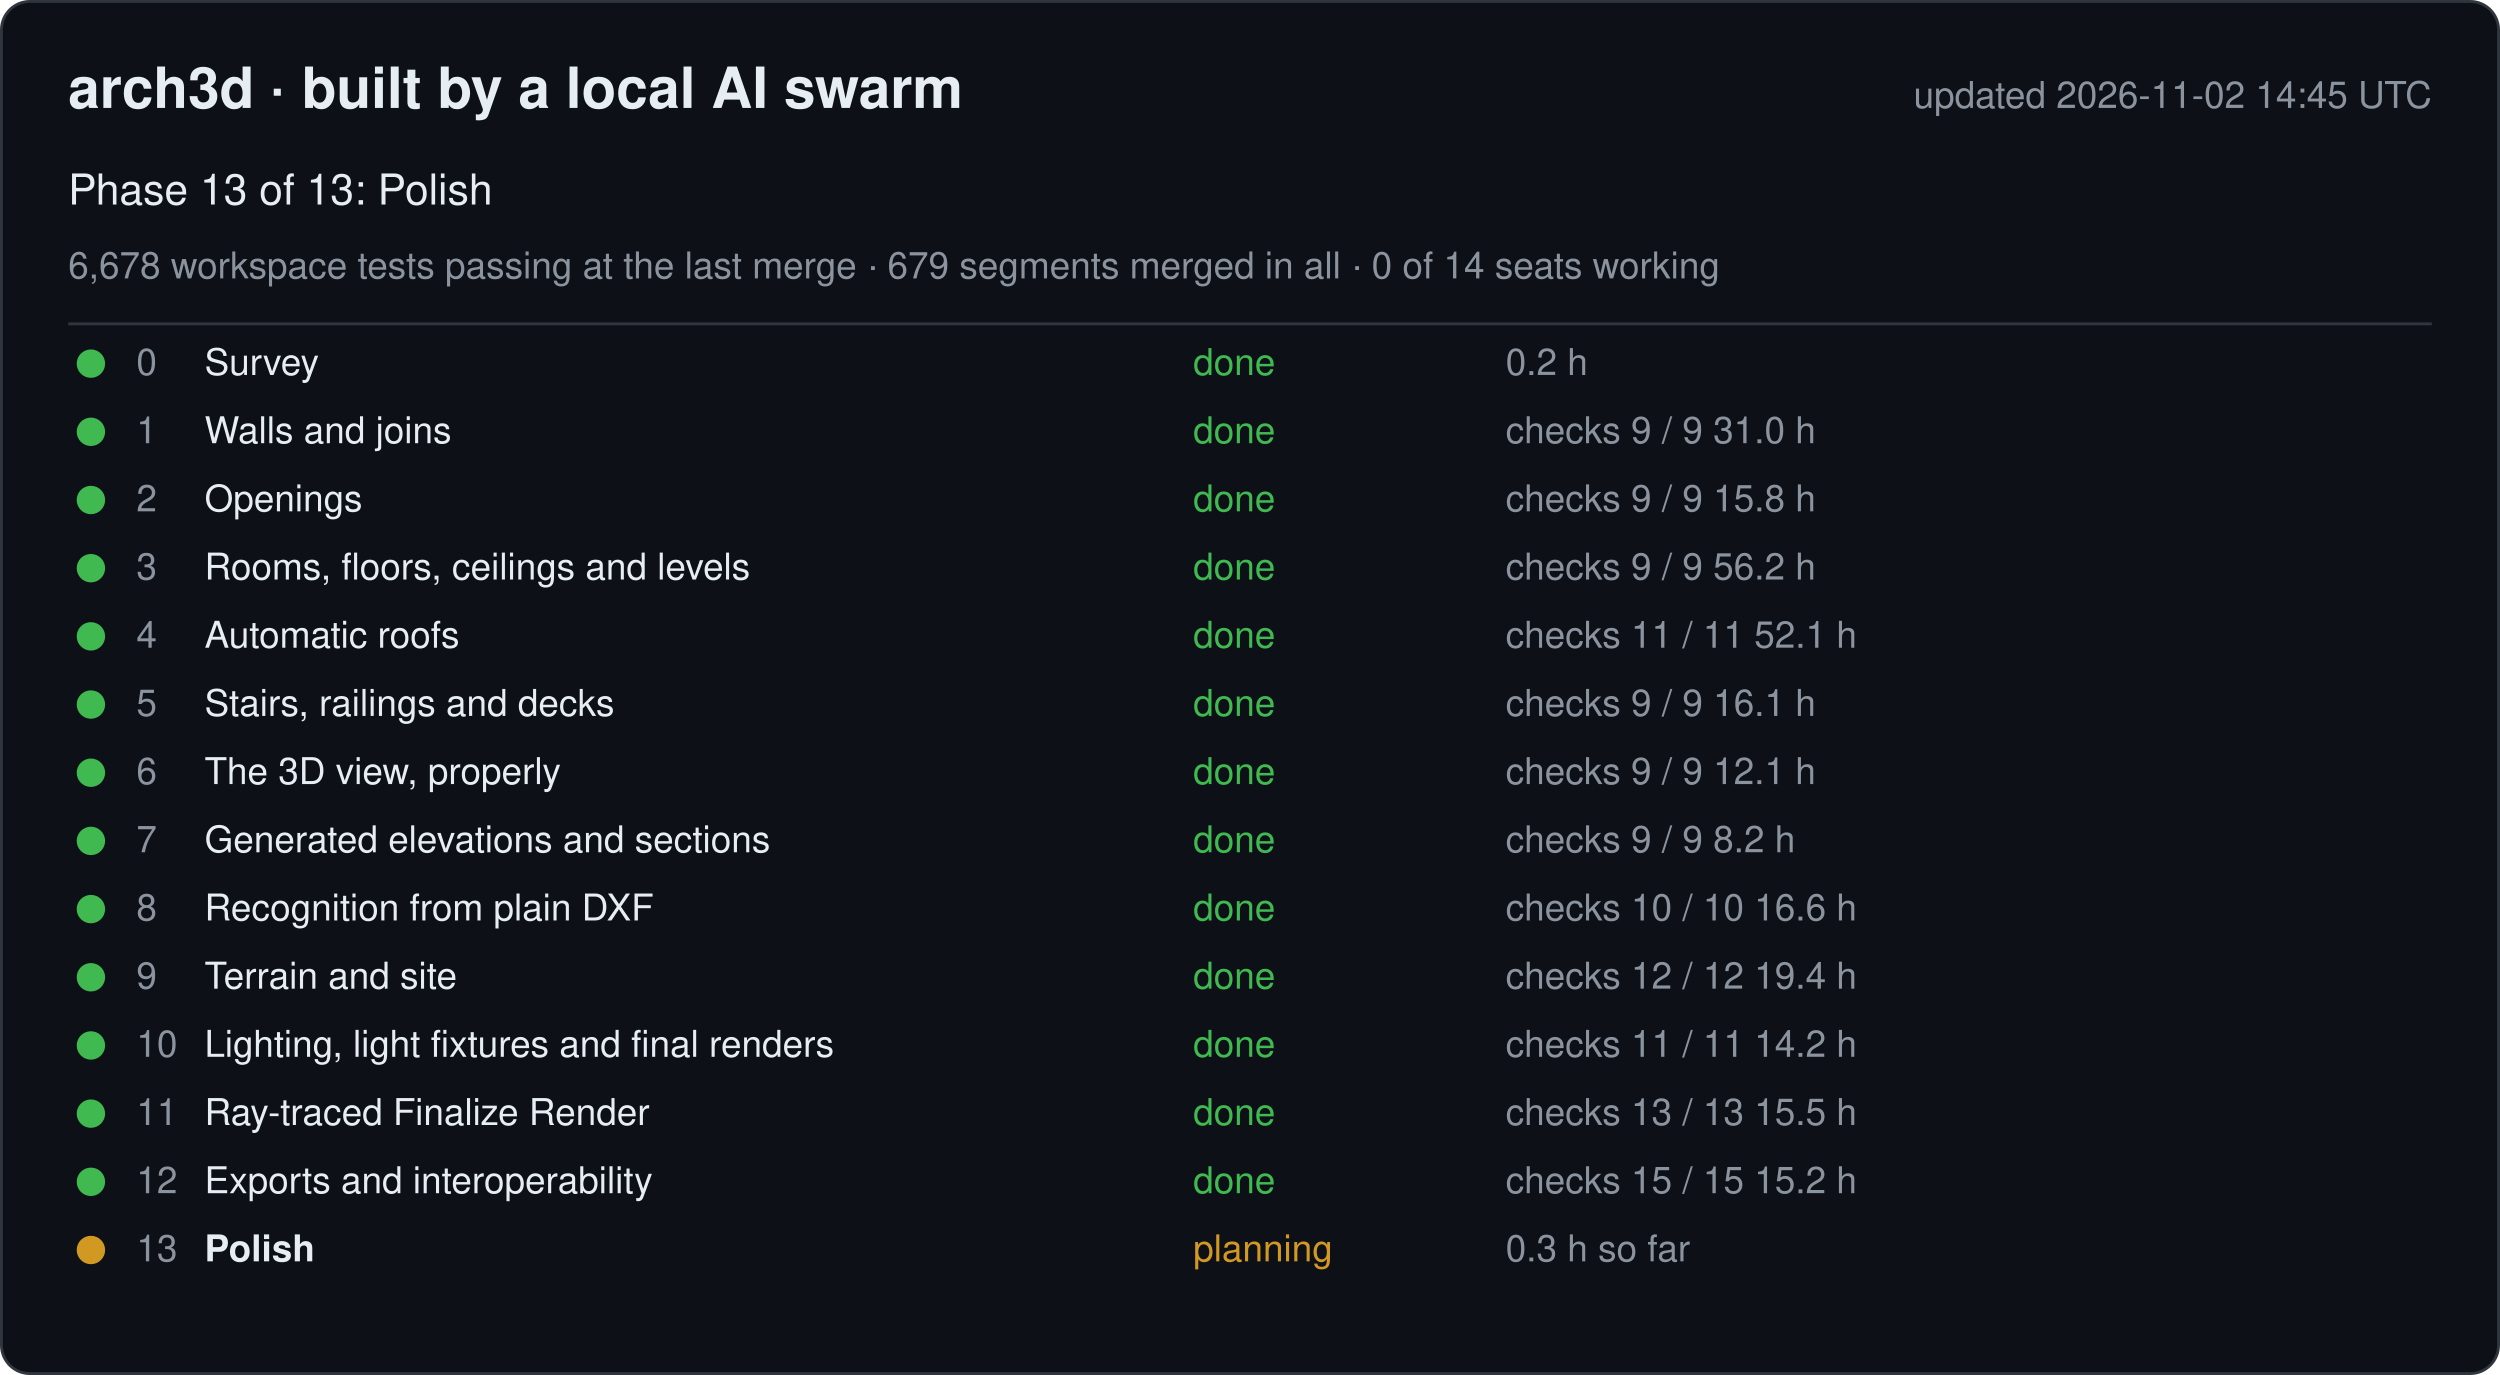
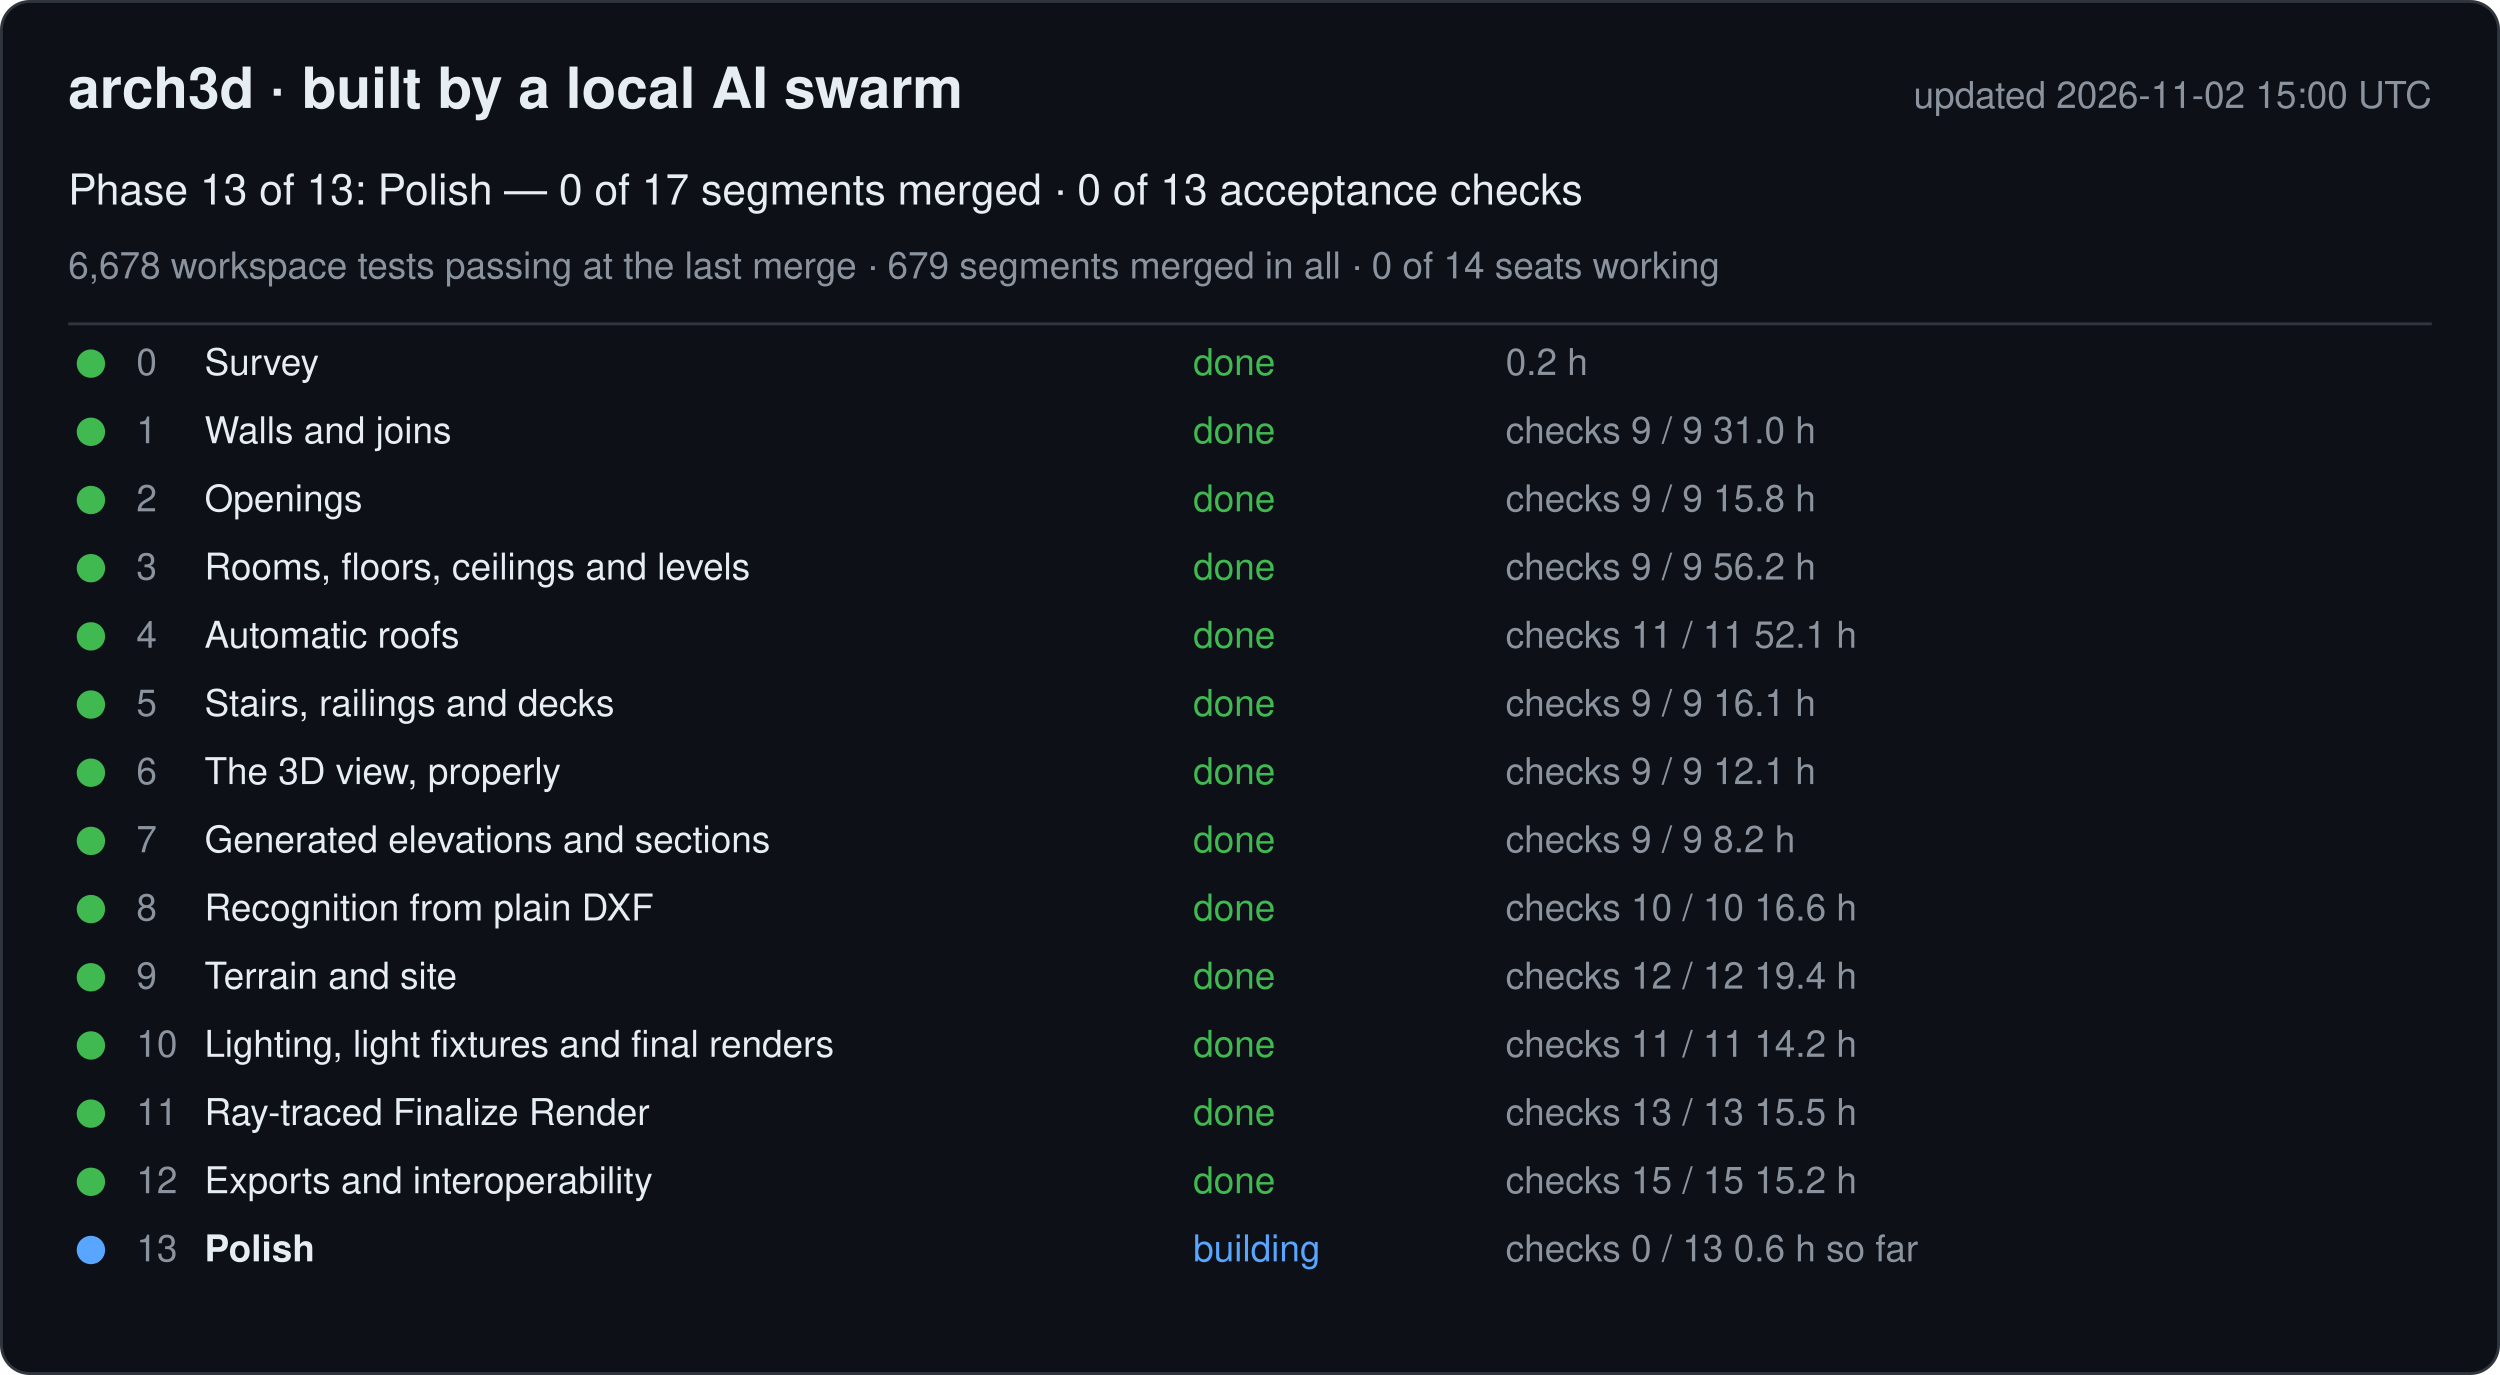
<svg xmlns="http://www.w3.org/2000/svg" width="880" height="484" viewBox="0 0 880 484" font-family="-apple-system, Segoe UI, Helvetica, Arial, sans-serif">
  <rect x="0.5" y="0.5" width="879" height="483" rx="10" fill="#0d1117" stroke="#30363d" />
  <text x="24" y="38" font-size="20" font-weight="600" fill="#e6edf3">arch3d · built by a local AI swarm</text>
-   <text x="856" y="38" font-size="13" fill="#8b949e" text-anchor="end">updated 2026-11-02 14:45 UTC</text>
-   <text x="24" y="72" font-size="15" fill="#e6edf3">Phase 13 of 13: Polish</text>
+   <text x="856" y="38" font-size="13" fill="#8b949e" text-anchor="end">updated 2026-11-02 15:00 UTC</text>
+   <text x="24" y="72" font-size="15" fill="#e6edf3">Phase 13 of 13: Polish — 0 of 17 segments merged · 0 of 13 acceptance checks</text>
  <text x="24" y="98" font-size="13" fill="#8b949e">6,678 workspace tests passing at the last merge · 679 segments merged in all · 0 of 14 seats working</text>
  <line x1="24" y1="114" x2="856" y2="114" stroke="#30363d" />
  <g data-phase="0">
    <circle cx="32" cy="128" r="5" fill="#3fb950" />
    <text x="48" y="132" font-size="13" fill="#8b949e">0</text>
    <text x="72" y="132" font-size="13" fill="#e6edf3">Survey</text>
    <text x="420" y="132" font-size="13" fill="#3fb950">done</text>
    <text x="530" y="132" font-size="13" fill="#8b949e">0.2 h</text>
  </g>
  <g data-phase="1">
    <circle cx="32" cy="152" r="5" fill="#3fb950" />
    <text x="48" y="156" font-size="13" fill="#8b949e">1</text>
    <text x="72" y="156" font-size="13" fill="#e6edf3">Walls and joins</text>
    <text x="420" y="156" font-size="13" fill="#3fb950">done</text>
    <text x="530" y="156" font-size="13" fill="#8b949e">checks 9 / 9   31.0 h</text>
  </g>
  <g data-phase="2">
    <circle cx="32" cy="176" r="5" fill="#3fb950" />
    <text x="48" y="180" font-size="13" fill="#8b949e">2</text>
    <text x="72" y="180" font-size="13" fill="#e6edf3">Openings</text>
    <text x="420" y="180" font-size="13" fill="#3fb950">done</text>
    <text x="530" y="180" font-size="13" fill="#8b949e">checks 9 / 9   15.8 h</text>
  </g>
  <g data-phase="3">
    <circle cx="32" cy="200" r="5" fill="#3fb950" />
    <text x="48" y="204" font-size="13" fill="#8b949e">3</text>
    <text x="72" y="204" font-size="13" fill="#e6edf3">Rooms, floors, ceilings and levels</text>
    <text x="420" y="204" font-size="13" fill="#3fb950">done</text>
    <text x="530" y="204" font-size="13" fill="#8b949e">checks 9 / 9   56.2 h</text>
  </g>
  <g data-phase="4">
    <circle cx="32" cy="224" r="5" fill="#3fb950" />
    <text x="48" y="228" font-size="13" fill="#8b949e">4</text>
    <text x="72" y="228" font-size="13" fill="#e6edf3">Automatic roofs</text>
    <text x="420" y="228" font-size="13" fill="#3fb950">done</text>
    <text x="530" y="228" font-size="13" fill="#8b949e">checks 11 / 11   52.1 h</text>
  </g>
  <g data-phase="5">
    <circle cx="32" cy="248" r="5" fill="#3fb950" />
    <text x="48" y="252" font-size="13" fill="#8b949e">5</text>
    <text x="72" y="252" font-size="13" fill="#e6edf3">Stairs, railings and decks</text>
    <text x="420" y="252" font-size="13" fill="#3fb950">done</text>
    <text x="530" y="252" font-size="13" fill="#8b949e">checks 9 / 9   16.1 h</text>
  </g>
  <g data-phase="6">
    <circle cx="32" cy="272" r="5" fill="#3fb950" />
    <text x="48" y="276" font-size="13" fill="#8b949e">6</text>
    <text x="72" y="276" font-size="13" fill="#e6edf3">The 3D view, properly</text>
    <text x="420" y="276" font-size="13" fill="#3fb950">done</text>
    <text x="530" y="276" font-size="13" fill="#8b949e">checks 9 / 9   12.1 h</text>
  </g>
  <g data-phase="7">
    <circle cx="32" cy="296" r="5" fill="#3fb950" />
    <text x="48" y="300" font-size="13" fill="#8b949e">7</text>
    <text x="72" y="300" font-size="13" fill="#e6edf3">Generated elevations and sections</text>
    <text x="420" y="300" font-size="13" fill="#3fb950">done</text>
    <text x="530" y="300" font-size="13" fill="#8b949e">checks 9 / 9   8.2 h</text>
  </g>
  <g data-phase="8">
    <circle cx="32" cy="320" r="5" fill="#3fb950" />
    <text x="48" y="324" font-size="13" fill="#8b949e">8</text>
    <text x="72" y="324" font-size="13" fill="#e6edf3">Recognition from plain DXF</text>
    <text x="420" y="324" font-size="13" fill="#3fb950">done</text>
    <text x="530" y="324" font-size="13" fill="#8b949e">checks 10 / 10   16.6 h</text>
  </g>
  <g data-phase="9">
    <circle cx="32" cy="344" r="5" fill="#3fb950" />
    <text x="48" y="348" font-size="13" fill="#8b949e">9</text>
    <text x="72" y="348" font-size="13" fill="#e6edf3">Terrain and site</text>
    <text x="420" y="348" font-size="13" fill="#3fb950">done</text>
    <text x="530" y="348" font-size="13" fill="#8b949e">checks 12 / 12   19.4 h</text>
  </g>
  <g data-phase="10">
    <circle cx="32" cy="368" r="5" fill="#3fb950" />
    <text x="48" y="372" font-size="13" fill="#8b949e">10</text>
    <text x="72" y="372" font-size="13" fill="#e6edf3">Lighting, light fixtures and final renders</text>
    <text x="420" y="372" font-size="13" fill="#3fb950">done</text>
    <text x="530" y="372" font-size="13" fill="#8b949e">checks 11 / 11   14.2 h</text>
  </g>
  <g data-phase="11">
    <circle cx="32" cy="392" r="5" fill="#3fb950" />
    <text x="48" y="396" font-size="13" fill="#8b949e">11</text>
    <text x="72" y="396" font-size="13" fill="#e6edf3">Ray-traced Finalize Render</text>
    <text x="420" y="396" font-size="13" fill="#3fb950">done</text>
    <text x="530" y="396" font-size="13" fill="#8b949e">checks 13 / 13   15.5 h</text>
  </g>
  <g data-phase="12">
    <circle cx="32" cy="416" r="5" fill="#3fb950" />
    <text x="48" y="420" font-size="13" fill="#8b949e">12</text>
    <text x="72" y="420" font-size="13" fill="#e6edf3">Exports and interoperability</text>
    <text x="420" y="420" font-size="13" fill="#3fb950">done</text>
    <text x="530" y="420" font-size="13" fill="#8b949e">checks 15 / 15   15.2 h</text>
  </g>
  <g data-phase="13">
-     <circle cx="32" cy="440" r="5" fill="#d29922" />
+     <circle cx="32" cy="440" r="5" fill="#58a6ff" />
    <text x="48" y="444" font-size="13" fill="#8b949e">13</text>
    <text x="72" y="444" font-size="13" fill="#e6edf3" font-weight="600">Polish</text>
-     <text x="420" y="444" font-size="13" fill="#d29922">planning</text>
-     <text x="530" y="444" font-size="13" fill="#8b949e">0.3 h so far</text>
+     <text x="420" y="444" font-size="13" fill="#58a6ff">building</text>
+     <text x="530" y="444" font-size="13" fill="#8b949e">checks 0 / 13   0.6 h so far</text>
  </g>
</svg>
